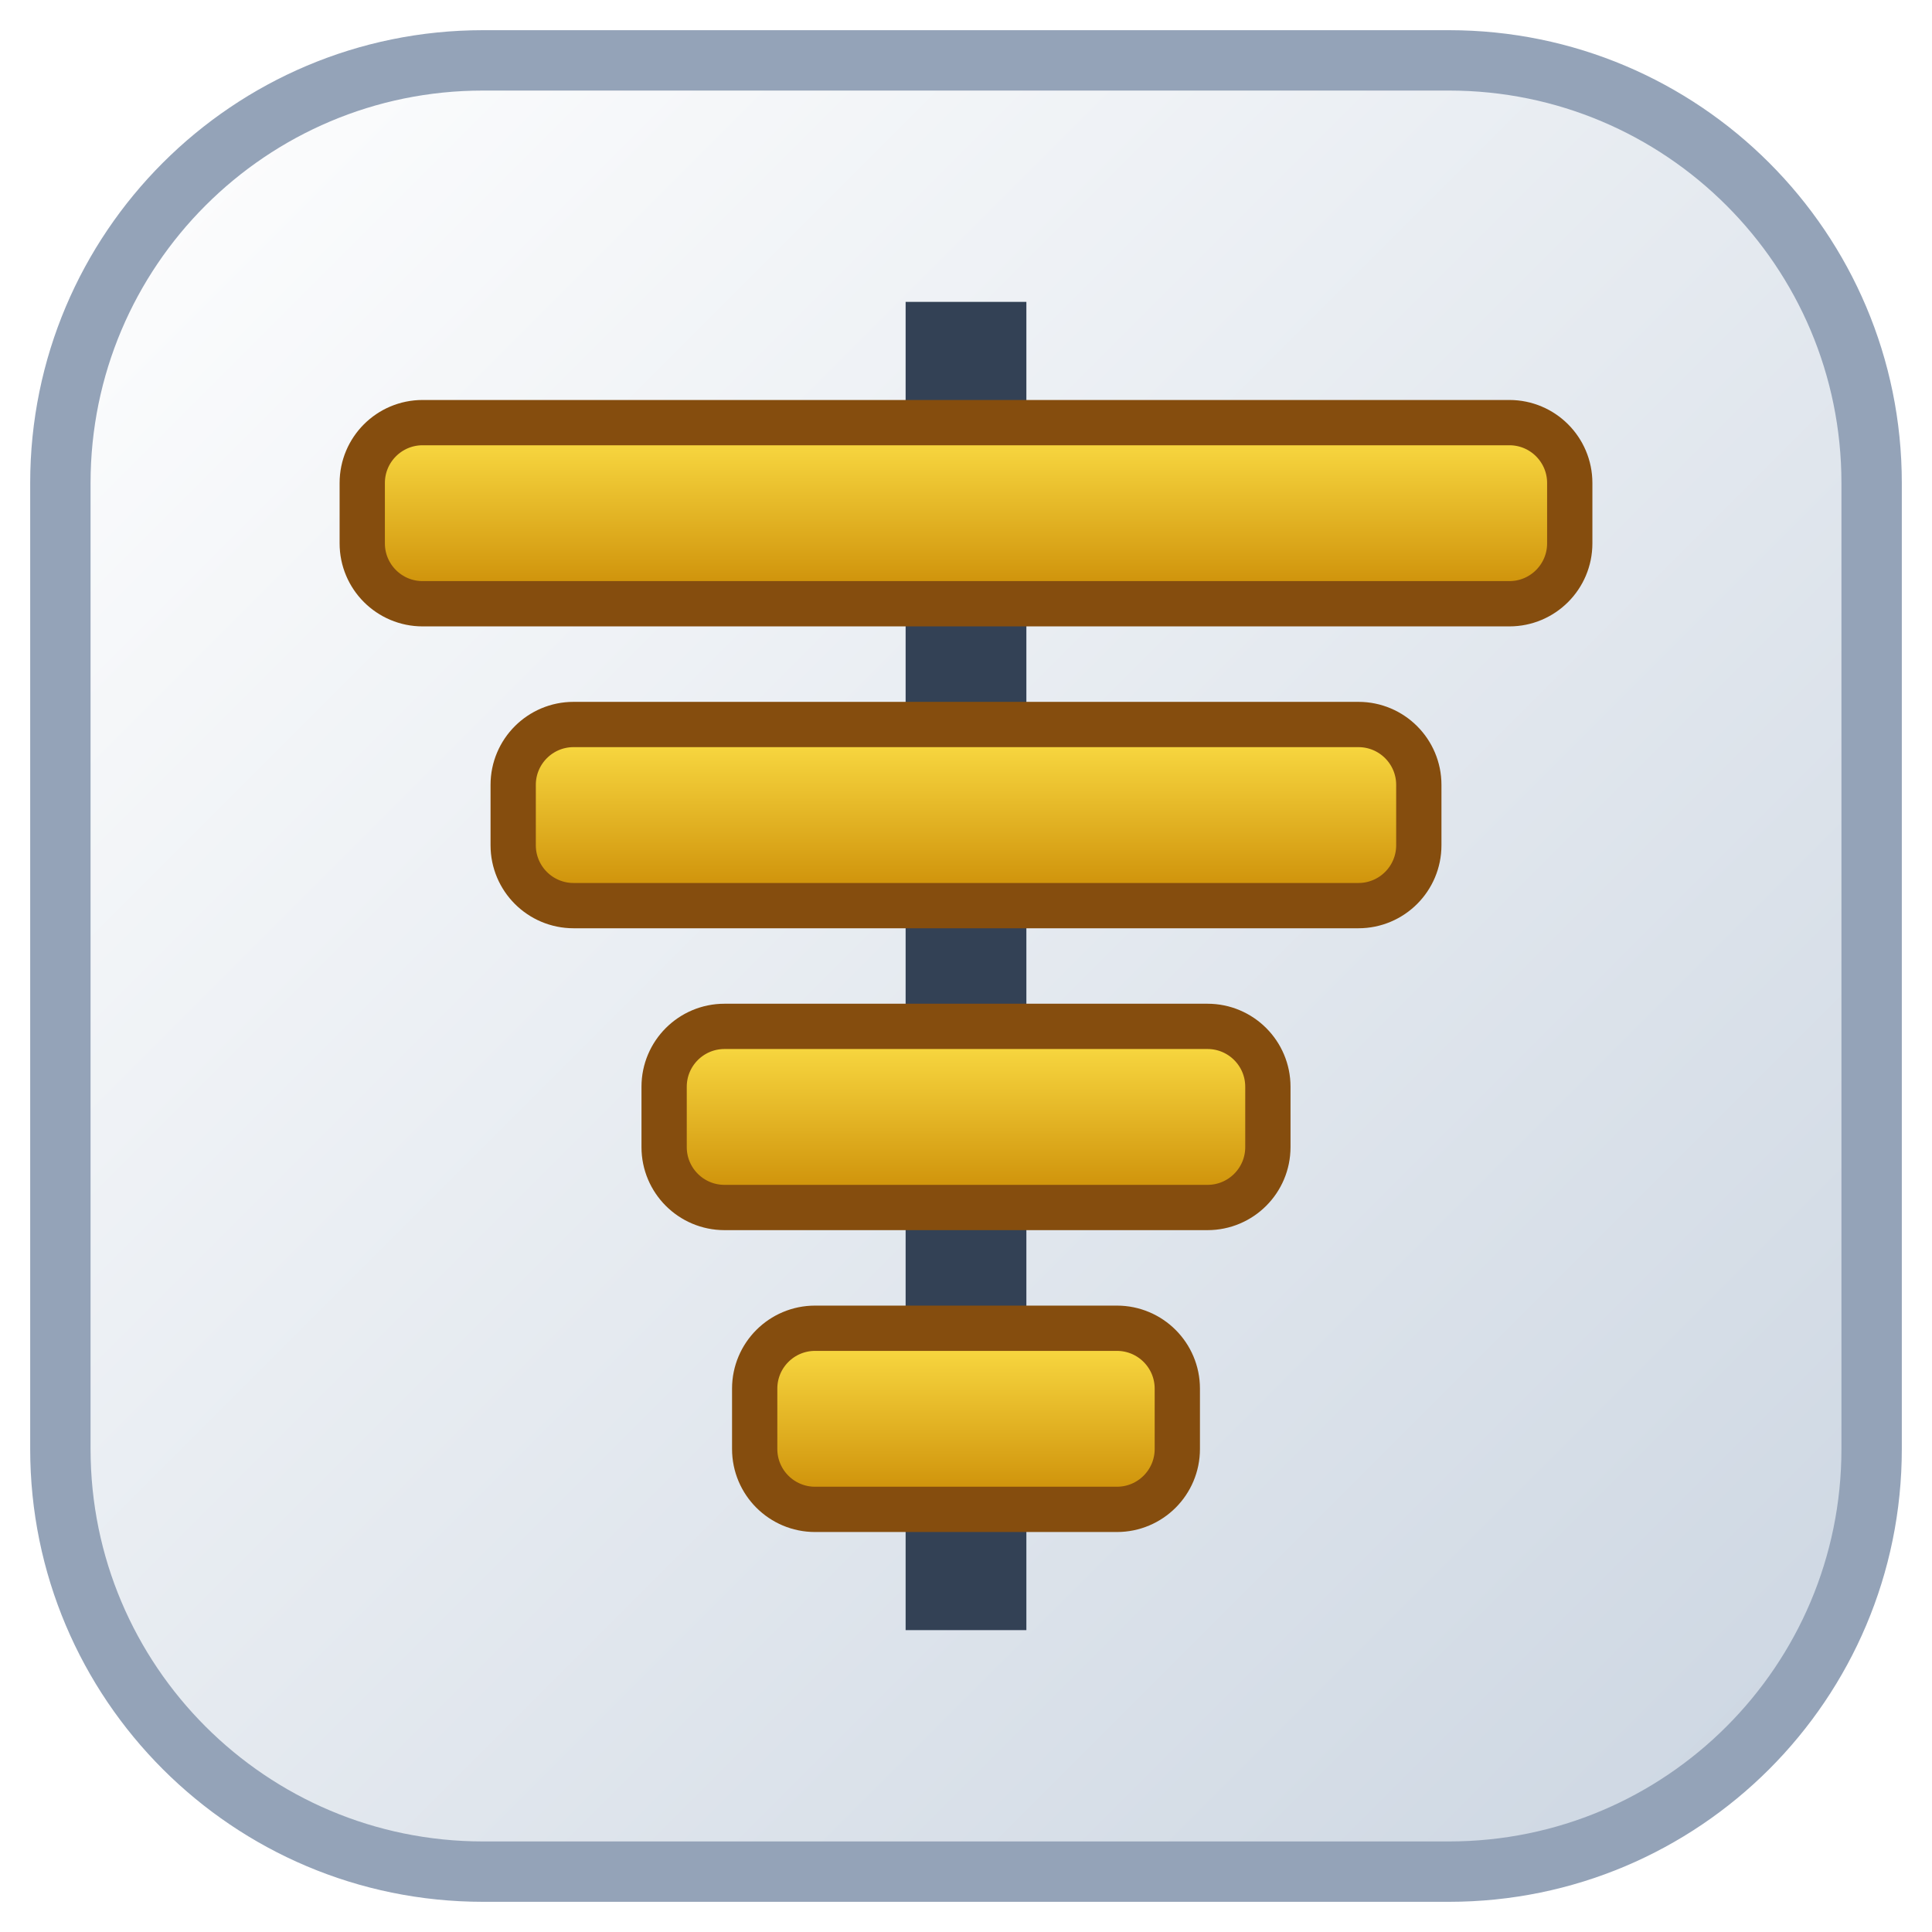
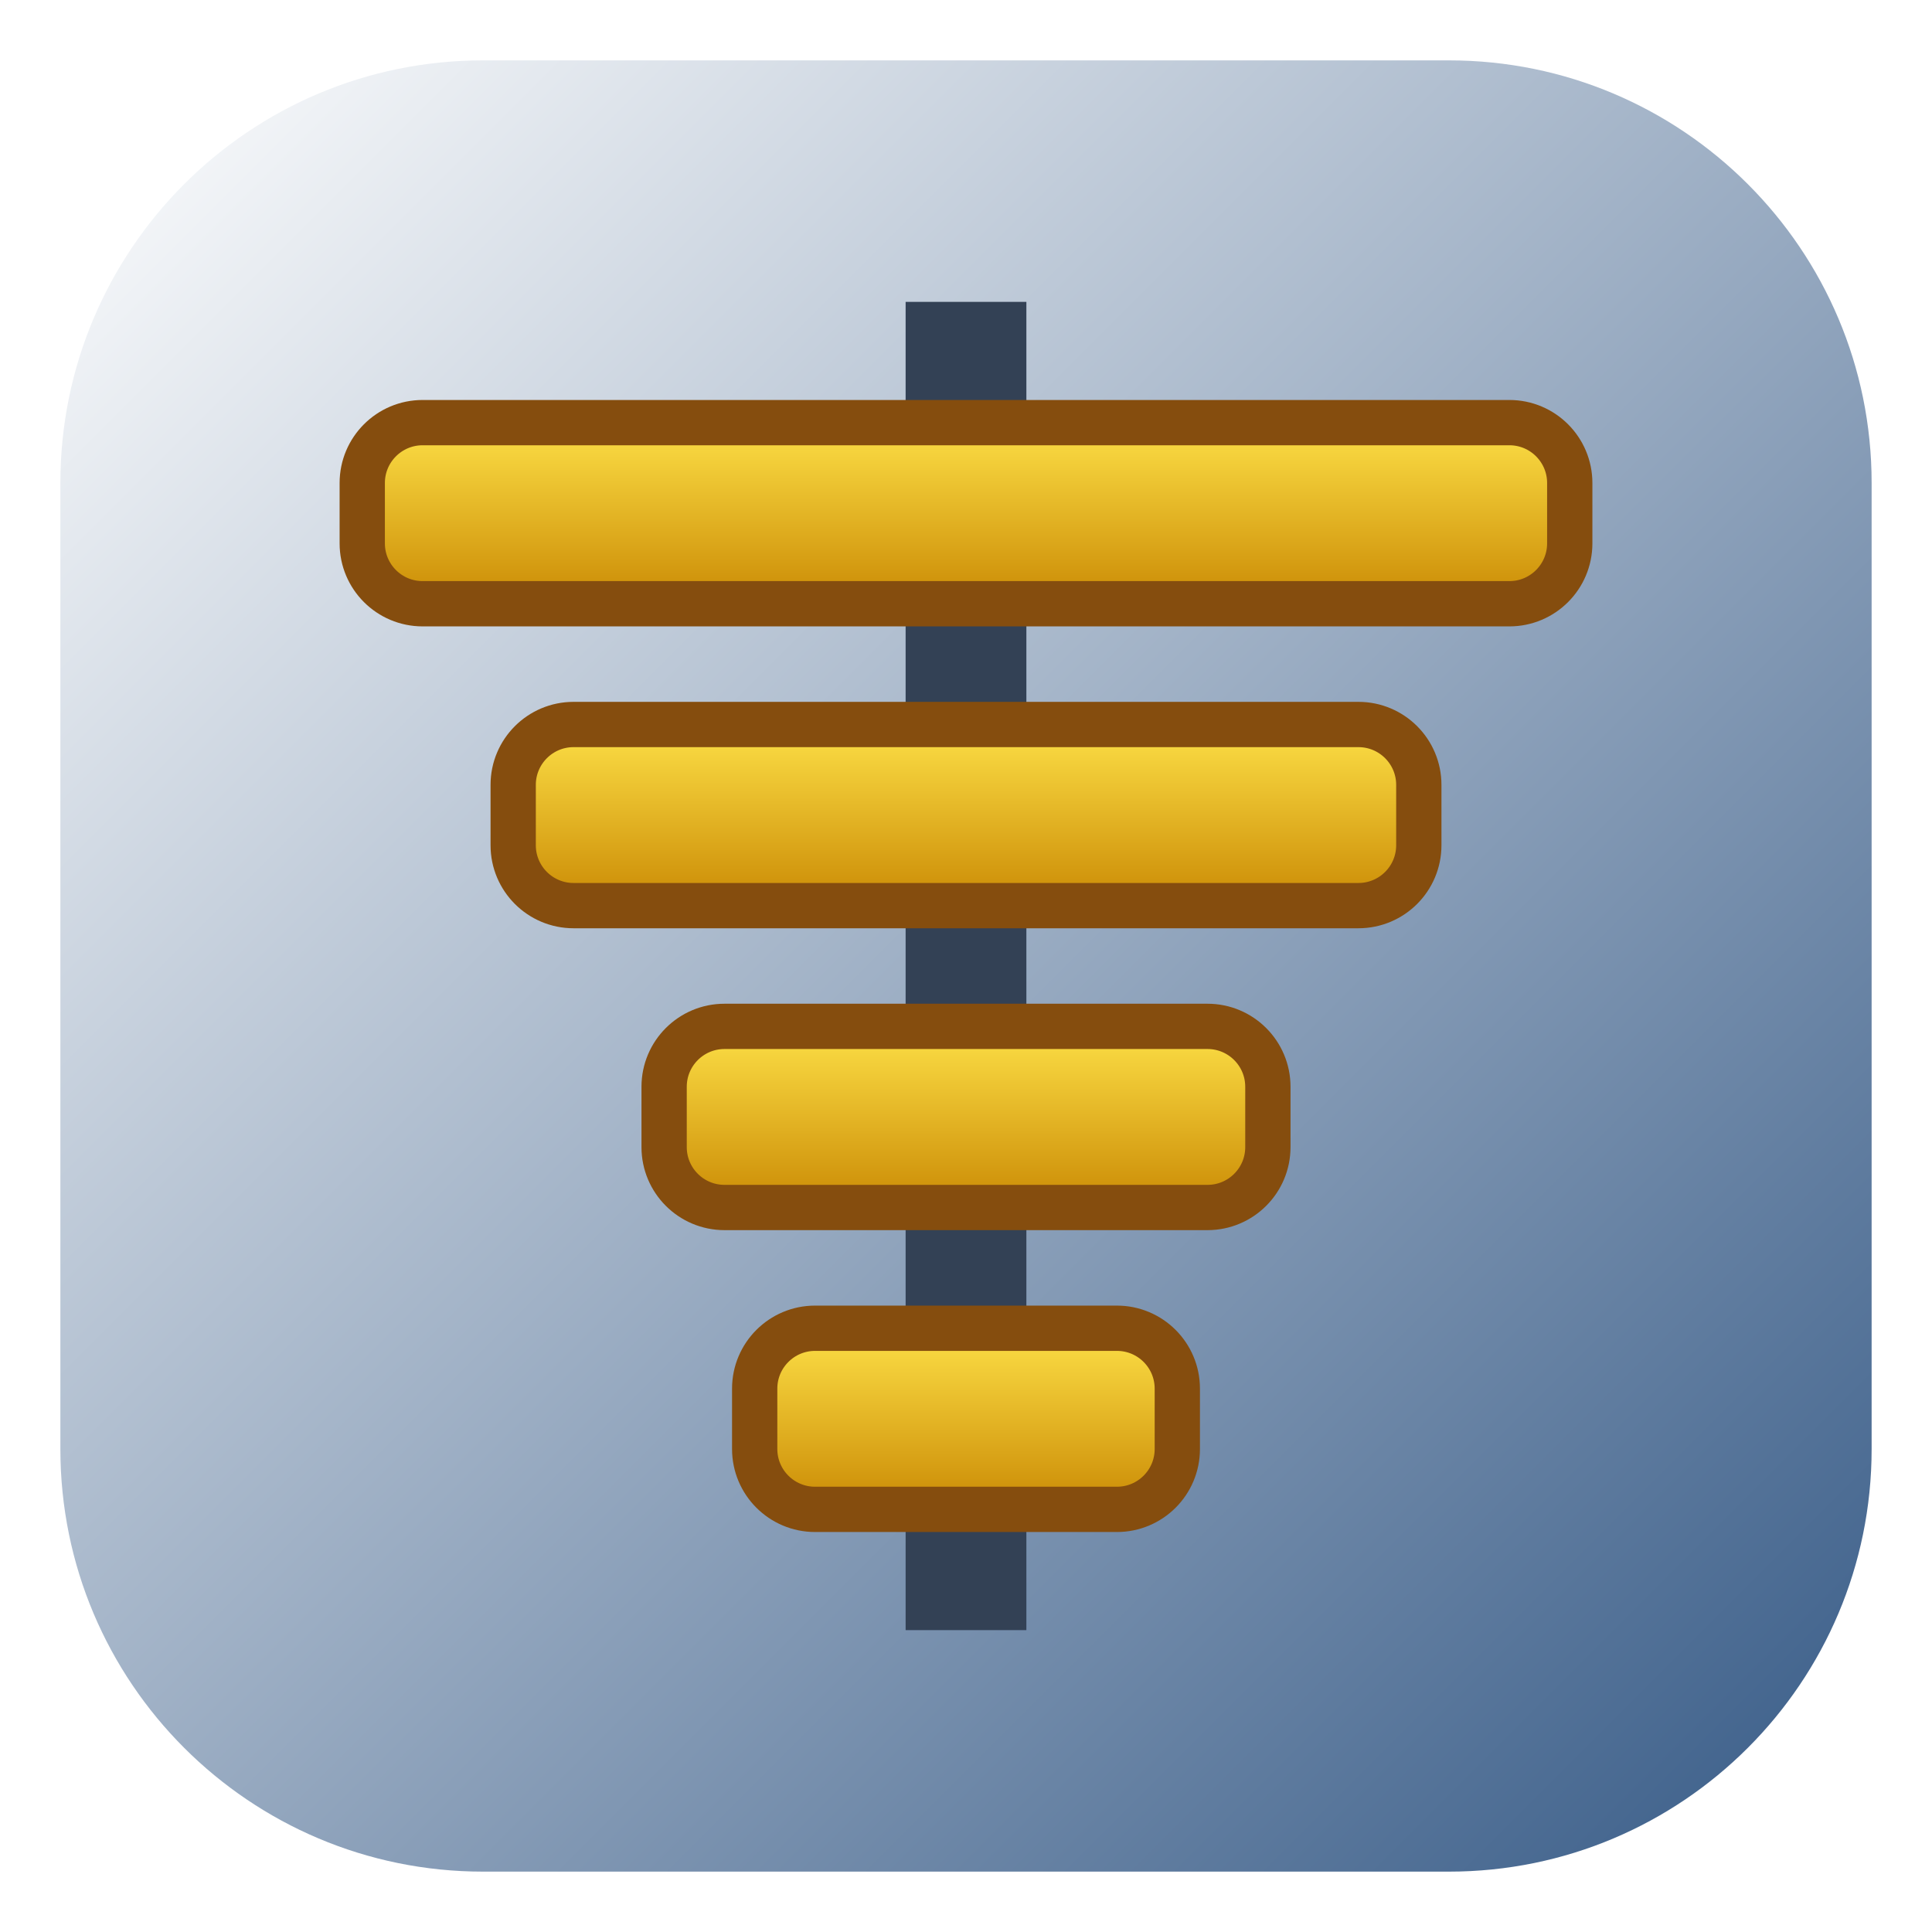
<svg xmlns="http://www.w3.org/2000/svg" viewBox="0 0 64 64">
  <defs>
    <linearGradient id="silver" x1="0" y1="0" x2="1" y2="1">
      <stop offset="0" stop-color="#ffffff" />
-       <stop offset="1" stop-color="#cbd5e1" />
+       <stop offset="1" stop-color="#375b87" />
    </linearGradient>
    <linearGradient id="gold" x1="0" y1="0" x2="0" y2="1">
      <stop offset="0" stop-color="#fde047" />
      <stop offset="1" stop-color="#ca8a04" />
    </linearGradient>
  </defs>
-   <rect x="2" y="2" width="60" height="60" rx="14" fill="url(#silver)" stroke="#94a3b8" stroke-width="2" />
+   <rect x="2" y="2" width="60" height="60" rx="14" fill="url(#silver)" stroke="#3c3c3c" stroke-width="0" />
  <rect x="30" y="10" width="4" height="44" fill="#334155" />
  <rect x="12" y="14" width="40" height="6" rx="2" fill="url(#gold)" stroke="#854d0e" stroke-width="1.5" />
  <rect x="17" y="24" width="30" height="6" rx="2" fill="url(#gold)" stroke="#854d0e" stroke-width="1.5" />
  <rect x="22" y="34" width="20" height="6" rx="2" fill="url(#gold)" stroke="#854d0e" stroke-width="1.5" />
  <rect x="25" y="44" width="14" height="6" rx="2" fill="url(#gold)" stroke="#854d0e" stroke-width="1.5" />
</svg>
